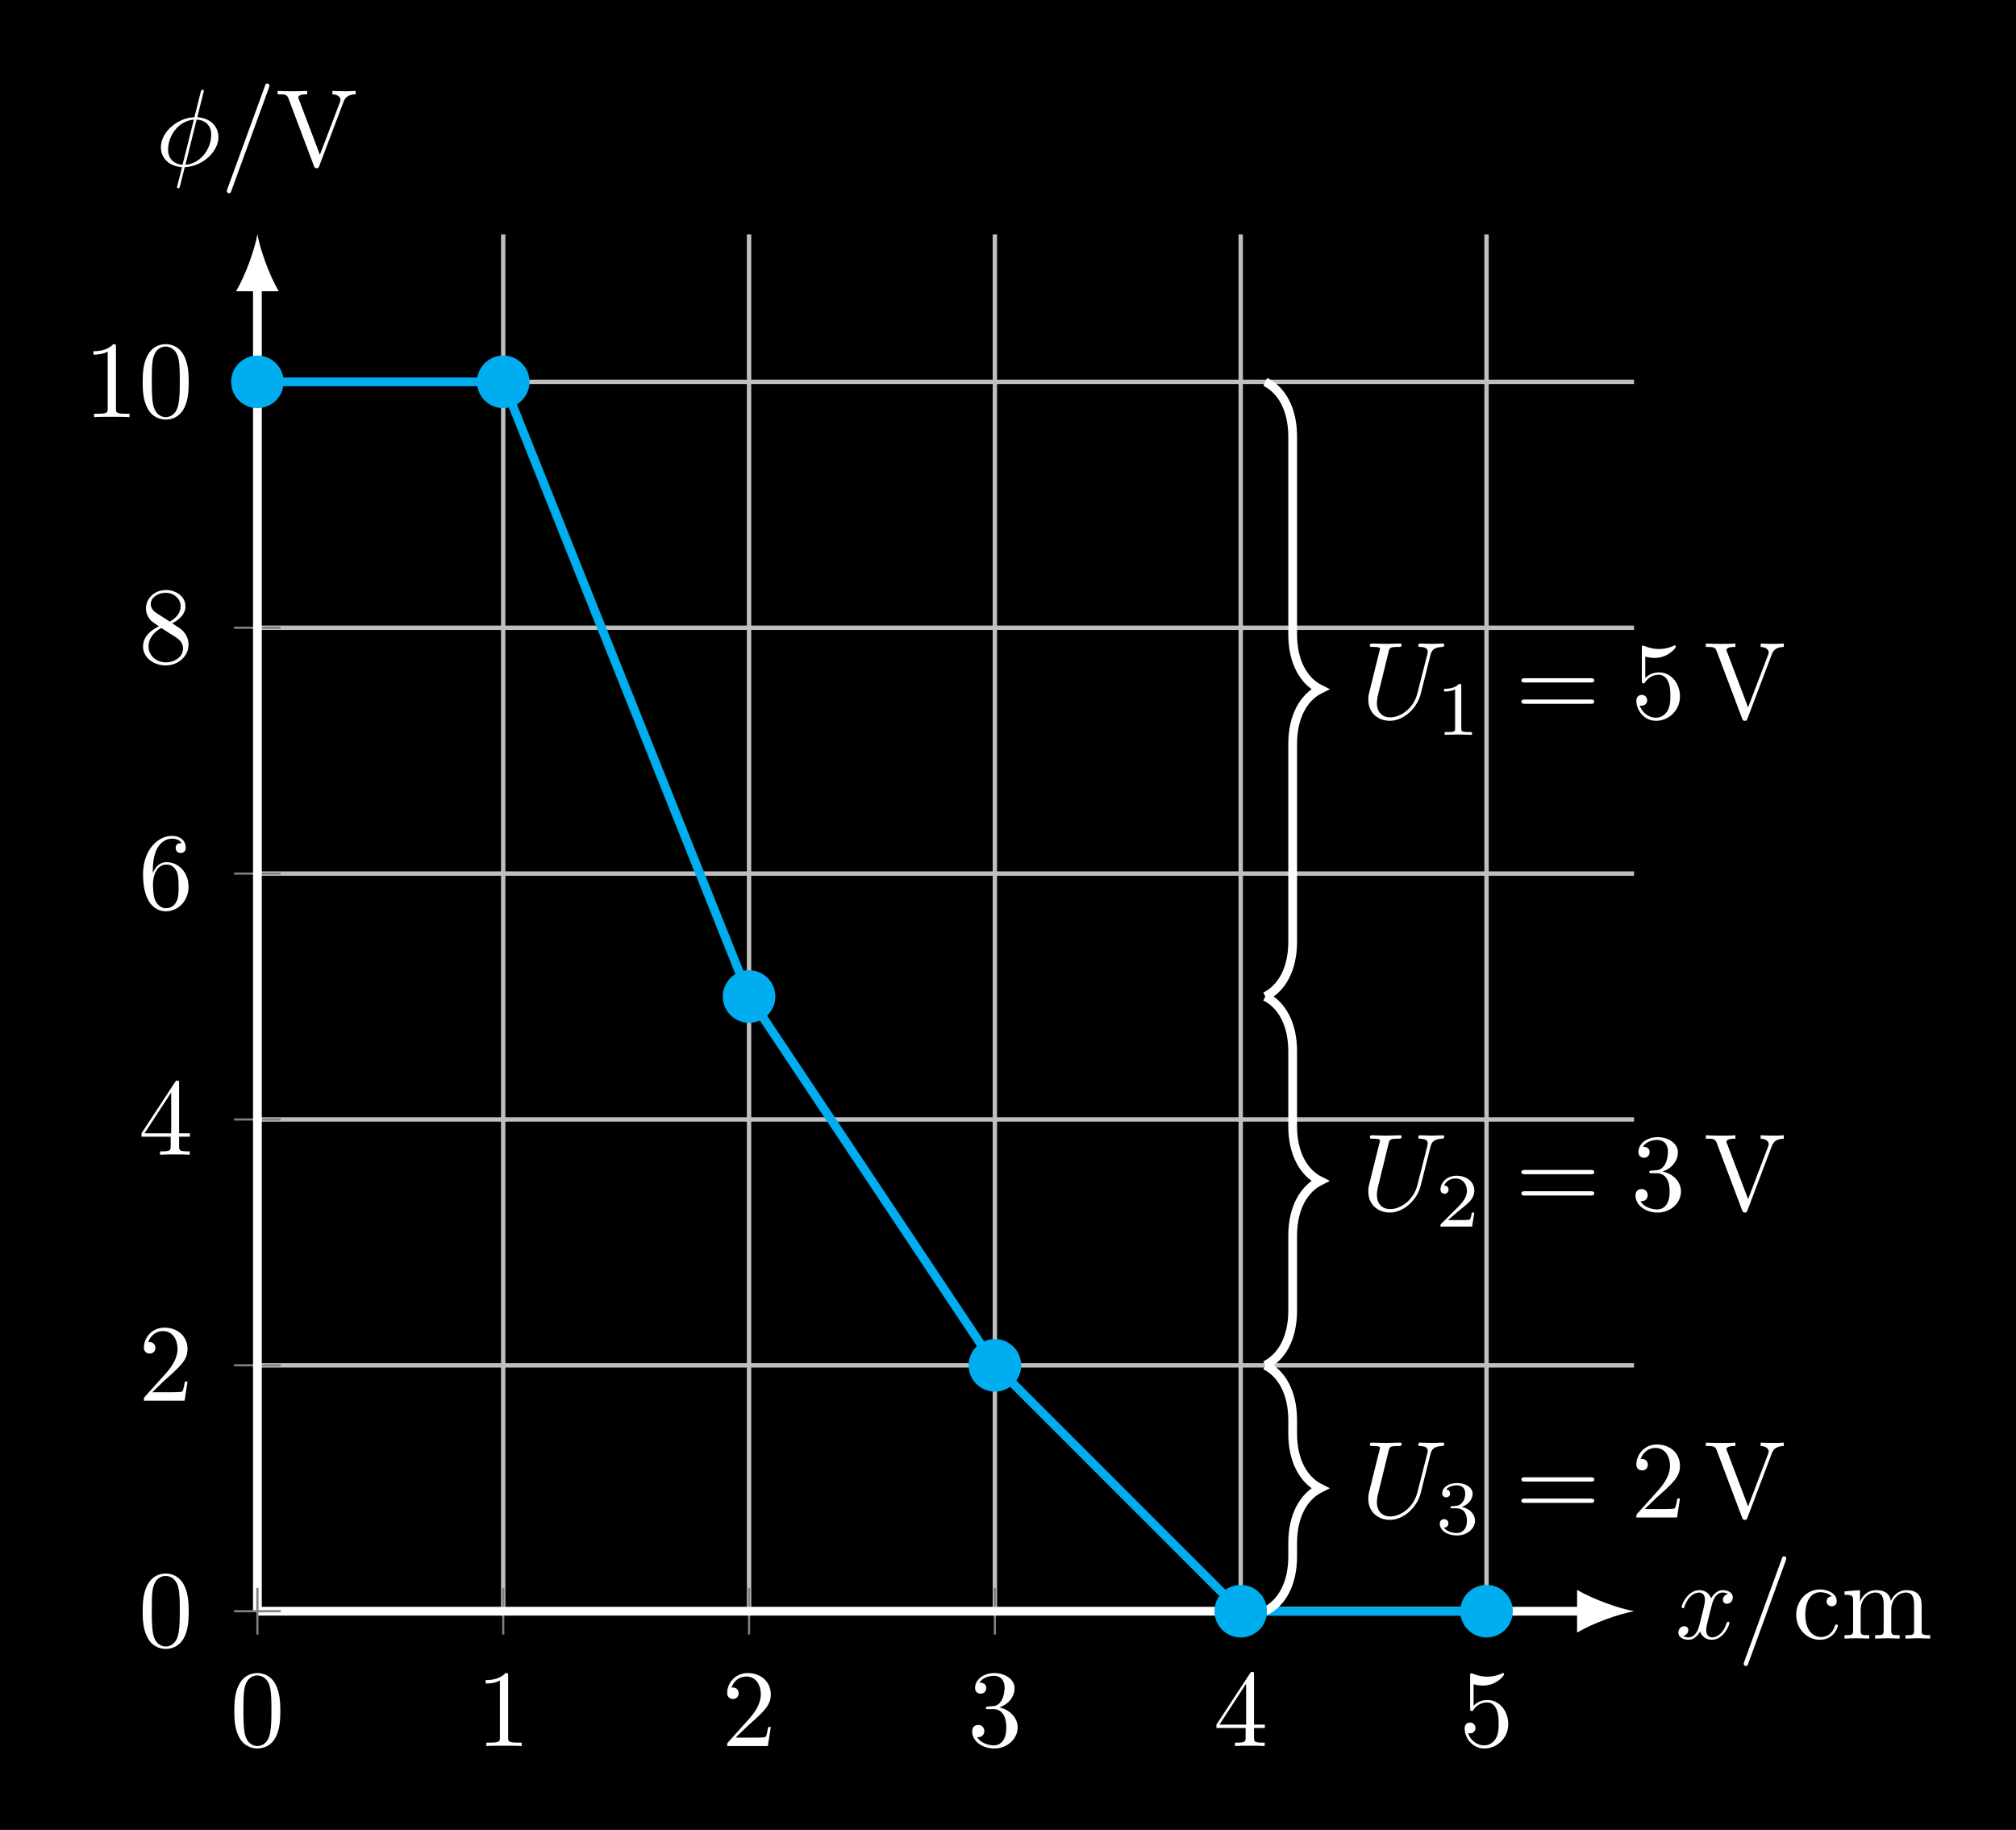
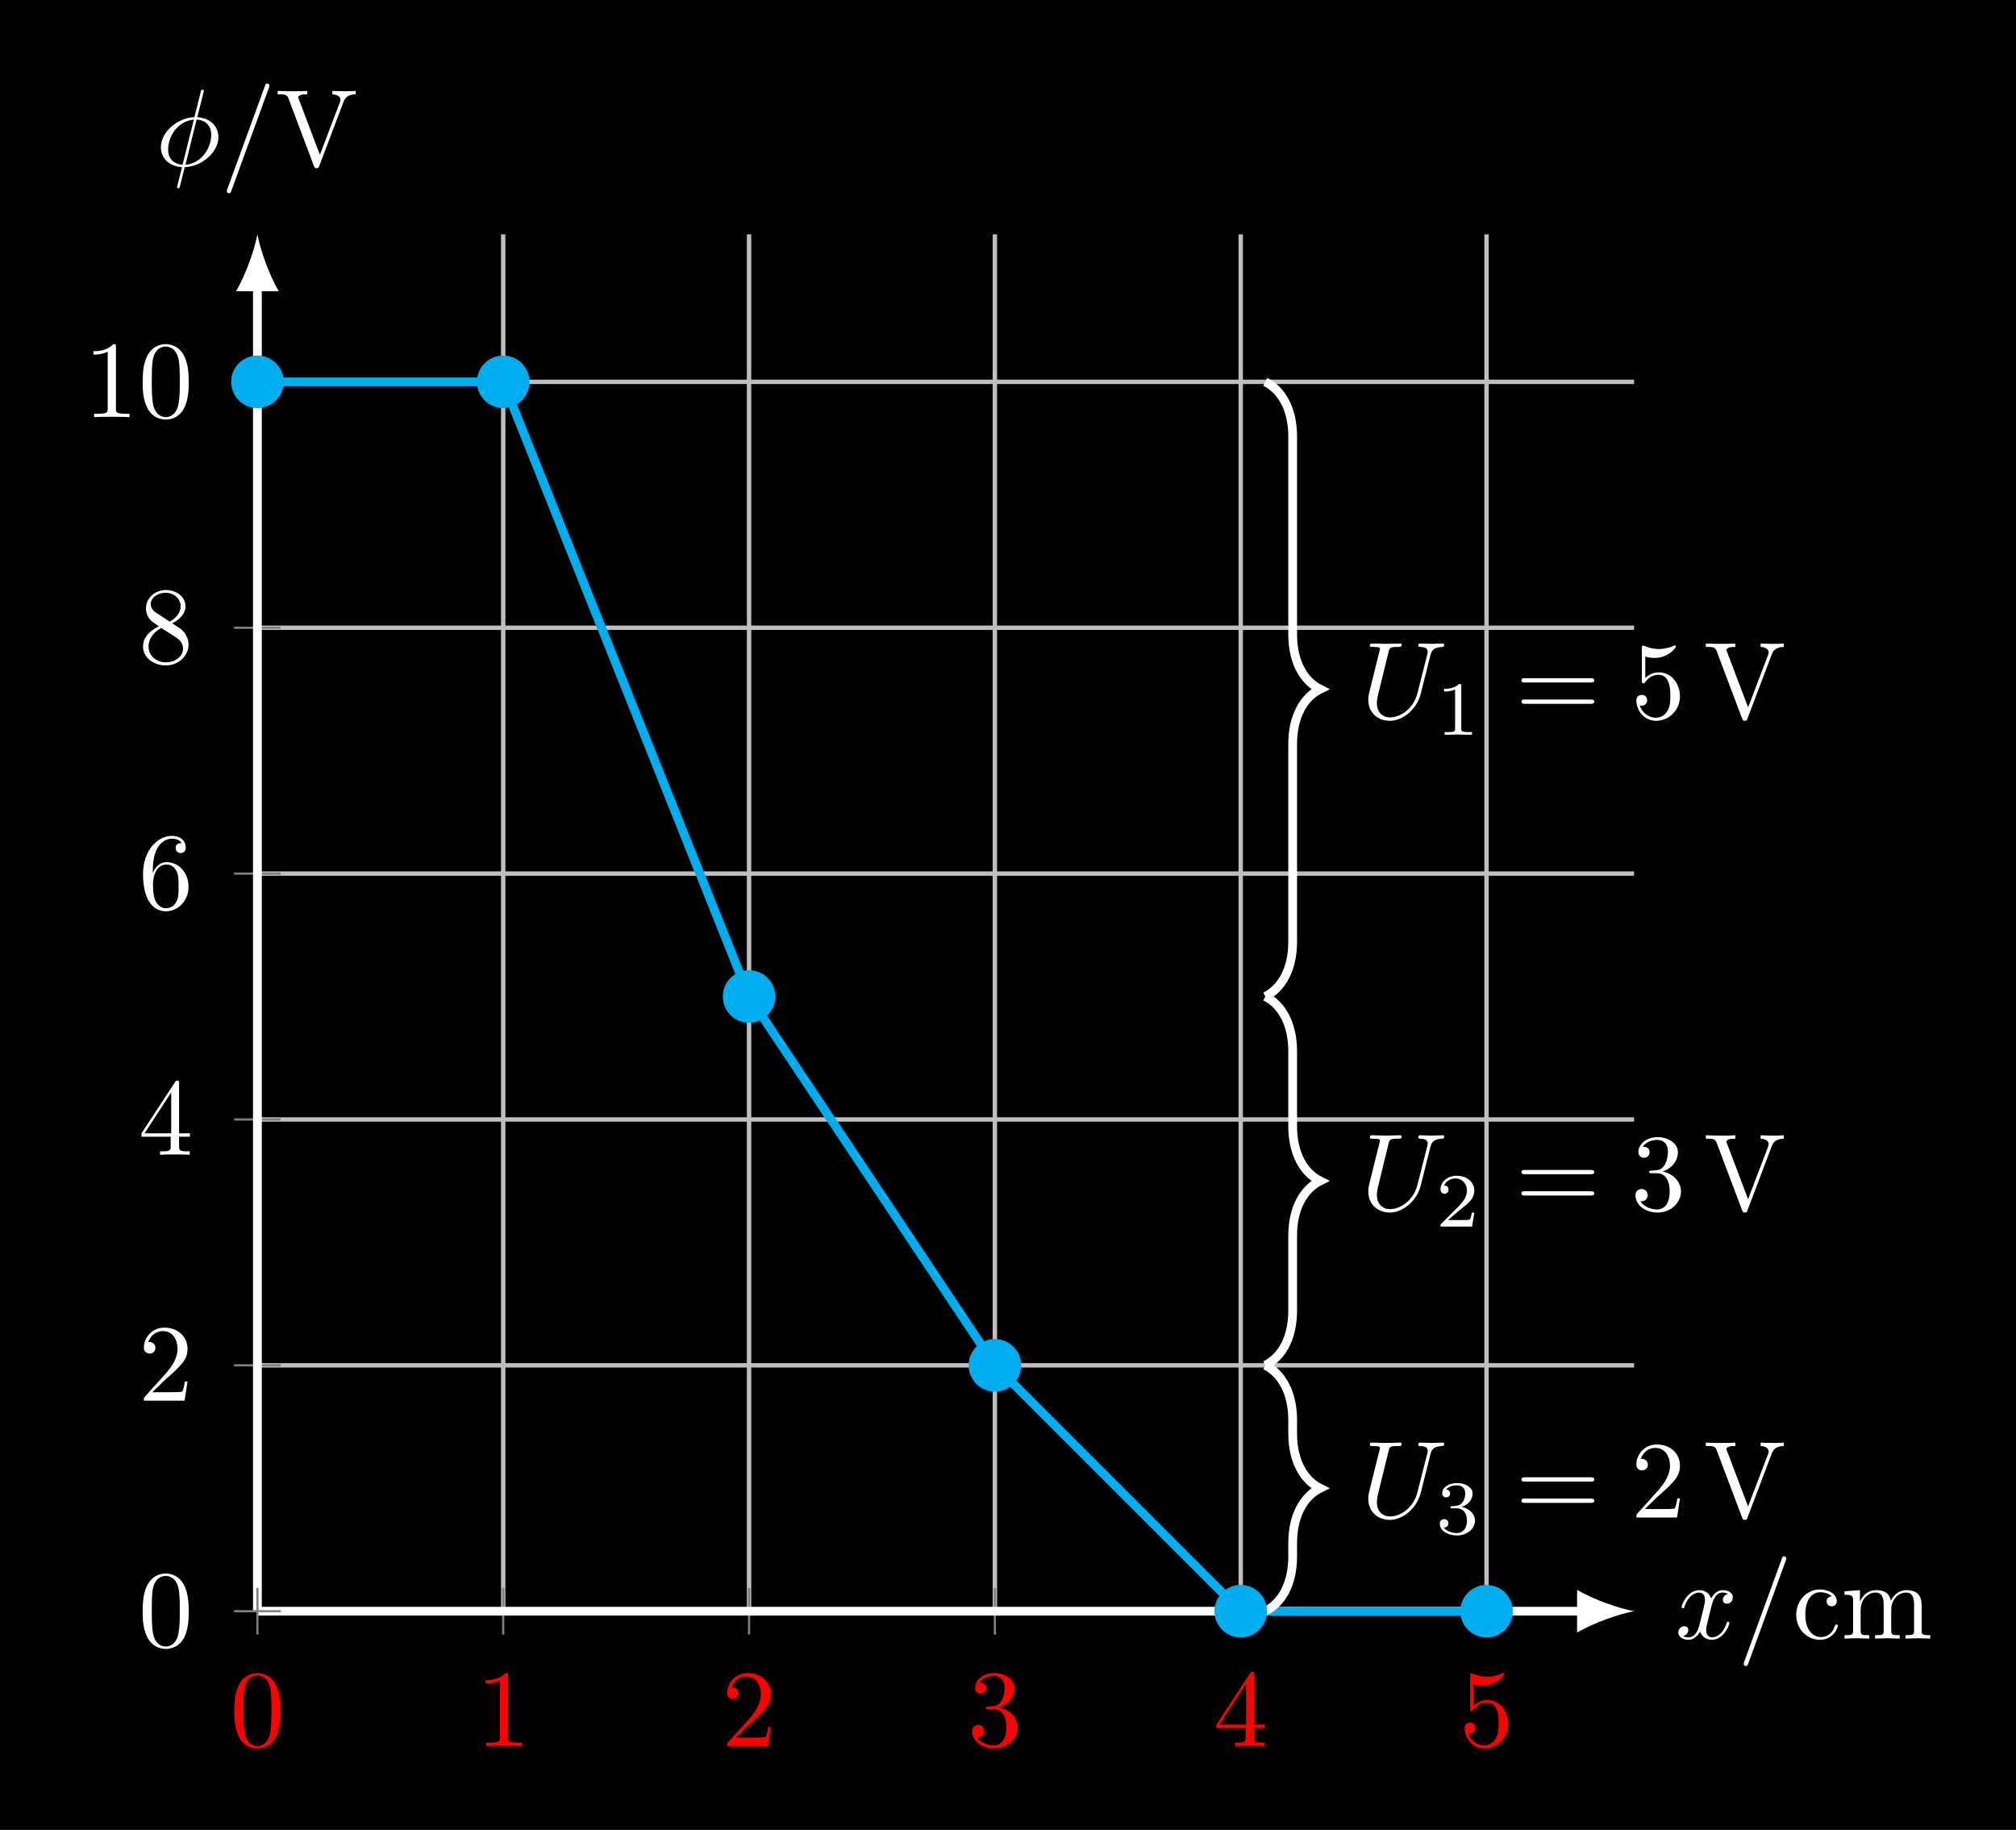
<svg xmlns="http://www.w3.org/2000/svg" xmlns:xlink="http://www.w3.org/1999/xlink" width="183.412pt" height="166.439pt" viewBox="0 0 183.412 166.439" version="1.1">
  <defs>
    <g>
      <symbol overflow="visible" id="glyph0-0">
        <path style="stroke:none;" d="" />
      </symbol>
      <symbol overflow="visible" id="glyph0-1">
        <path style="stroke:none;" d="M 2.938 -6.375 C 2.938 -6.625 2.938 -6.641 2.703 -6.641 C 2.078 -6 1.203 -6 0.891 -6 L 0.891 -5.688 C 1.094 -5.688 1.672 -5.688 2.188 -5.953 L 2.188 -0.781 C 2.188 -0.422 2.156 -0.312 1.266 -0.312 L 0.953 -0.312 L 0.953 0 C 1.297 -0.031 2.156 -0.031 2.562 -0.031 C 2.953 -0.031 3.828 -0.031 4.172 0 L 4.172 -0.312 L 3.859 -0.312 C 2.953 -0.312 2.938 -0.422 2.938 -0.781 Z M 2.938 -6.375 " />
      </symbol>
      <symbol overflow="visible" id="glyph0-2">
        <path style="stroke:none;" d="M 1.266 -0.766 L 2.328 -1.797 C 3.875 -3.172 4.469 -3.703 4.469 -4.703 C 4.469 -5.844 3.578 -6.641 2.359 -6.641 C 1.234 -6.641 0.5 -5.719 0.5 -4.828 C 0.5 -4.281 1 -4.281 1.031 -4.281 C 1.203 -4.281 1.547 -4.391 1.547 -4.812 C 1.547 -5.062 1.359 -5.328 1.016 -5.328 C 0.938 -5.328 0.922 -5.328 0.891 -5.312 C 1.109 -5.969 1.656 -6.328 2.234 -6.328 C 3.141 -6.328 3.562 -5.516 3.562 -4.703 C 3.562 -3.906 3.078 -3.125 2.516 -2.5 L 0.609 -0.375 C 0.5 -0.266 0.5 -0.234 0.5 0 L 4.203 0 L 4.469 -1.734 L 4.234 -1.734 C 4.172 -1.438 4.109 -1 4 -0.844 C 3.938 -0.766 3.281 -0.766 3.062 -0.766 Z M 1.266 -0.766 " />
      </symbol>
      <symbol overflow="visible" id="glyph0-3">
        <path style="stroke:none;" d="M 2.891 -3.516 C 3.703 -3.781 4.281 -4.469 4.281 -5.266 C 4.281 -6.078 3.406 -6.641 2.453 -6.641 C 1.453 -6.641 0.688 -6.047 0.688 -5.281 C 0.688 -4.953 0.906 -4.766 1.203 -4.766 C 1.5 -4.766 1.703 -4.984 1.703 -5.281 C 1.703 -5.766 1.234 -5.766 1.094 -5.766 C 1.391 -6.266 2.047 -6.391 2.406 -6.391 C 2.828 -6.391 3.375 -6.172 3.375 -5.281 C 3.375 -5.156 3.344 -4.578 3.094 -4.141 C 2.797 -3.656 2.453 -3.625 2.203 -3.625 C 2.125 -3.609 1.891 -3.594 1.812 -3.594 C 1.734 -3.578 1.672 -3.562 1.672 -3.469 C 1.672 -3.359 1.734 -3.359 1.906 -3.359 L 2.344 -3.359 C 3.156 -3.359 3.531 -2.688 3.531 -1.703 C 3.531 -0.344 2.844 -0.062 2.406 -0.062 C 1.969 -0.062 1.219 -0.234 0.875 -0.812 C 1.219 -0.766 1.531 -0.984 1.531 -1.359 C 1.531 -1.719 1.266 -1.922 0.984 -1.922 C 0.734 -1.922 0.422 -1.781 0.422 -1.344 C 0.422 -0.438 1.344 0.219 2.438 0.219 C 3.656 0.219 4.562 -0.688 4.562 -1.703 C 4.562 -2.516 3.922 -3.297 2.891 -3.516 Z M 2.891 -3.516 " />
      </symbol>
      <symbol overflow="visible" id="glyph0-4">
        <path style="stroke:none;" d="M 2.938 -1.641 L 2.938 -0.781 C 2.938 -0.422 2.906 -0.312 2.172 -0.312 L 1.969 -0.312 L 1.969 0 C 2.375 -0.031 2.891 -0.031 3.312 -0.031 C 3.734 -0.031 4.25 -0.031 4.672 0 L 4.672 -0.312 L 4.453 -0.312 C 3.719 -0.312 3.703 -0.422 3.703 -0.781 L 3.703 -1.641 L 4.688 -1.641 L 4.688 -1.953 L 3.703 -1.953 L 3.703 -6.484 C 3.703 -6.688 3.703 -6.75 3.531 -6.75 C 3.453 -6.75 3.422 -6.75 3.344 -6.625 L 0.281 -1.953 L 0.281 -1.641 Z M 2.984 -1.953 L 0.562 -1.953 L 2.984 -5.672 Z M 2.984 -1.953 " />
      </symbol>
      <symbol overflow="visible" id="glyph0-5">
        <path style="stroke:none;" d="M 4.469 -2 C 4.469 -3.188 3.656 -4.188 2.578 -4.188 C 2.109 -4.188 1.672 -4.031 1.312 -3.672 L 1.312 -5.625 C 1.516 -5.562 1.844 -5.5 2.156 -5.5 C 3.391 -5.5 4.094 -6.406 4.094 -6.531 C 4.094 -6.594 4.062 -6.641 3.984 -6.641 C 3.984 -6.641 3.953 -6.641 3.906 -6.609 C 3.703 -6.516 3.219 -6.312 2.547 -6.312 C 2.156 -6.312 1.688 -6.391 1.219 -6.594 C 1.141 -6.625 1.125 -6.625 1.109 -6.625 C 1 -6.625 1 -6.547 1 -6.391 L 1 -3.438 C 1 -3.266 1 -3.188 1.141 -3.188 C 1.219 -3.188 1.234 -3.203 1.281 -3.266 C 1.391 -3.422 1.75 -3.969 2.562 -3.969 C 3.078 -3.969 3.328 -3.516 3.406 -3.328 C 3.562 -2.953 3.594 -2.578 3.594 -2.078 C 3.594 -1.719 3.594 -1.125 3.344 -0.703 C 3.109 -0.312 2.734 -0.062 2.281 -0.062 C 1.562 -0.062 0.984 -0.594 0.812 -1.172 C 0.844 -1.172 0.875 -1.156 0.984 -1.156 C 1.312 -1.156 1.484 -1.406 1.484 -1.641 C 1.484 -1.891 1.312 -2.141 0.984 -2.141 C 0.844 -2.141 0.5 -2.062 0.5 -1.609 C 0.5 -0.75 1.188 0.219 2.297 0.219 C 3.453 0.219 4.469 -0.734 4.469 -2 Z M 4.469 -2 " />
      </symbol>
      <symbol overflow="visible" id="glyph0-6">
        <path style="stroke:none;" d="M 1.312 -3.266 L 1.312 -3.516 C 1.312 -6.031 2.547 -6.391 3.062 -6.391 C 3.297 -6.391 3.719 -6.328 3.938 -5.984 C 3.781 -5.984 3.391 -5.984 3.391 -5.547 C 3.391 -5.234 3.625 -5.078 3.844 -5.078 C 4 -5.078 4.312 -5.172 4.312 -5.562 C 4.312 -6.156 3.875 -6.641 3.047 -6.641 C 1.766 -6.641 0.422 -5.359 0.422 -3.156 C 0.422 -0.484 1.578 0.219 2.5 0.219 C 3.609 0.219 4.562 -0.719 4.562 -2.031 C 4.562 -3.297 3.672 -4.25 2.562 -4.25 C 1.891 -4.25 1.516 -3.75 1.312 -3.266 Z M 2.5 -0.062 C 1.875 -0.062 1.578 -0.656 1.516 -0.812 C 1.328 -1.281 1.328 -2.078 1.328 -2.25 C 1.328 -3.031 1.656 -4.031 2.547 -4.031 C 2.719 -4.031 3.172 -4.031 3.484 -3.406 C 3.656 -3.047 3.656 -2.531 3.656 -2.047 C 3.656 -1.562 3.656 -1.062 3.484 -0.703 C 3.188 -0.109 2.734 -0.062 2.5 -0.062 Z M 2.5 -0.062 " />
      </symbol>
      <symbol overflow="visible" id="glyph0-7">
        <path style="stroke:none;" d="M 1.625 -4.562 C 1.172 -4.859 1.125 -5.188 1.125 -5.359 C 1.125 -5.969 1.781 -6.391 2.484 -6.391 C 3.203 -6.391 3.844 -5.875 3.844 -5.156 C 3.844 -4.578 3.453 -4.109 2.859 -3.766 Z M 3.078 -3.609 C 3.797 -3.984 4.281 -4.5 4.281 -5.156 C 4.281 -6.078 3.406 -6.641 2.5 -6.641 C 1.5 -6.641 0.688 -5.906 0.688 -4.969 C 0.688 -4.797 0.703 -4.344 1.125 -3.875 C 1.234 -3.766 1.609 -3.516 1.859 -3.344 C 1.281 -3.047 0.422 -2.5 0.422 -1.5 C 0.422 -0.453 1.438 0.219 2.484 0.219 C 3.609 0.219 4.562 -0.609 4.562 -1.672 C 4.562 -2.031 4.453 -2.484 4.062 -2.906 C 3.875 -3.109 3.719 -3.203 3.078 -3.609 Z M 2.078 -3.188 L 3.312 -2.406 C 3.594 -2.219 4.062 -1.922 4.062 -1.312 C 4.062 -0.578 3.312 -0.062 2.5 -0.062 C 1.641 -0.062 0.922 -0.672 0.922 -1.5 C 0.922 -2.078 1.234 -2.719 2.078 -3.188 Z M 2.078 -3.188 " />
      </symbol>
      <symbol overflow="visible" id="glyph0-8">
        <path style="stroke:none;" d="M 4.578 -3.188 C 4.578 -3.984 4.531 -4.781 4.188 -5.516 C 3.734 -6.484 2.906 -6.641 2.5 -6.641 C 1.891 -6.641 1.172 -6.375 0.75 -5.453 C 0.438 -4.766 0.391 -3.984 0.391 -3.188 C 0.391 -2.438 0.422 -1.547 0.844 -0.781 C 1.266 0.016 2 0.219 2.484 0.219 C 3.016 0.219 3.781 0.016 4.219 -0.938 C 4.531 -1.625 4.578 -2.406 4.578 -3.188 Z M 2.484 0 C 2.094 0 1.5 -0.25 1.328 -1.203 C 1.219 -1.797 1.219 -2.719 1.219 -3.312 C 1.219 -3.953 1.219 -4.609 1.297 -5.141 C 1.484 -6.328 2.234 -6.422 2.484 -6.422 C 2.812 -6.422 3.469 -6.234 3.656 -5.25 C 3.766 -4.688 3.766 -3.938 3.766 -3.312 C 3.766 -2.562 3.766 -1.891 3.656 -1.25 C 3.5 -0.297 2.938 0 2.484 0 Z M 2.484 0 " />
      </symbol>
      <symbol overflow="visible" id="glyph0-9">
        <path style="stroke:none;" d="M 6.844 -3.266 C 7 -3.266 7.188 -3.266 7.188 -3.453 C 7.188 -3.656 7 -3.656 6.859 -3.656 L 0.891 -3.656 C 0.75 -3.656 0.562 -3.656 0.562 -3.453 C 0.562 -3.266 0.75 -3.266 0.891 -3.266 Z M 6.859 -1.328 C 7 -1.328 7.188 -1.328 7.188 -1.531 C 7.188 -1.719 7 -1.719 6.844 -1.719 L 0.891 -1.719 C 0.75 -1.719 0.562 -1.719 0.562 -1.531 C 0.562 -1.328 0.75 -1.328 0.891 -1.328 Z M 6.859 -1.328 " />
      </symbol>
      <symbol overflow="visible" id="glyph0-10">
        <path style="stroke:none;" d="M 6.188 -5.828 C 6.328 -6.203 6.594 -6.484 7.281 -6.5 L 7.281 -6.812 C 6.969 -6.781 6.562 -6.781 6.312 -6.781 C 6.016 -6.781 5.438 -6.797 5.172 -6.812 L 5.172 -6.5 C 5.688 -6.484 5.906 -6.234 5.906 -6 C 5.906 -5.922 5.875 -5.859 5.859 -5.797 L 4.031 -1 L 2.125 -6.031 C 2.062 -6.172 2.062 -6.188 2.062 -6.203 C 2.062 -6.5 2.625 -6.5 2.875 -6.5 L 2.875 -6.812 C 2.516 -6.781 1.828 -6.781 1.453 -6.781 C 0.984 -6.781 0.547 -6.797 0.188 -6.812 L 0.188 -6.5 C 0.844 -6.5 1.031 -6.5 1.172 -6.125 L 3.484 0 C 3.547 0.188 3.594 0.219 3.734 0.219 C 3.891 0.219 3.922 0.172 3.969 0.031 Z M 6.188 -5.828 " />
      </symbol>
      <symbol overflow="visible" id="glyph0-11">
        <path style="stroke:none;" d="M 1.172 -2.172 C 1.172 -3.797 1.984 -4.219 2.516 -4.219 C 2.609 -4.219 3.234 -4.203 3.578 -3.844 C 3.172 -3.812 3.109 -3.516 3.109 -3.391 C 3.109 -3.125 3.297 -2.938 3.562 -2.938 C 3.828 -2.938 4.031 -3.094 4.031 -3.406 C 4.031 -4.078 3.266 -4.469 2.5 -4.469 C 1.25 -4.469 0.344 -3.391 0.344 -2.156 C 0.344 -0.875 1.328 0.109 2.484 0.109 C 3.812 0.109 4.141 -1.094 4.141 -1.188 C 4.141 -1.281 4.031 -1.281 4 -1.281 C 3.922 -1.281 3.891 -1.25 3.875 -1.188 C 3.594 -0.266 2.938 -0.141 2.578 -0.141 C 2.047 -0.141 1.172 -0.562 1.172 -2.172 Z M 1.172 -2.172 " />
      </symbol>
      <symbol overflow="visible" id="glyph0-12">
        <path style="stroke:none;" d="M 1.094 -3.422 L 1.094 -0.75 C 1.094 -0.312 0.984 -0.312 0.312 -0.312 L 0.312 0 C 0.672 -0.016 1.172 -0.031 1.453 -0.031 C 1.703 -0.031 2.219 -0.016 2.562 0 L 2.562 -0.312 C 1.891 -0.312 1.781 -0.312 1.781 -0.75 L 1.781 -2.594 C 1.781 -3.625 2.5 -4.188 3.125 -4.188 C 3.766 -4.188 3.875 -3.656 3.875 -3.078 L 3.875 -0.75 C 3.875 -0.312 3.766 -0.312 3.094 -0.312 L 3.094 0 C 3.438 -0.016 3.953 -0.031 4.219 -0.031 C 4.469 -0.031 5 -0.016 5.328 0 L 5.328 -0.312 C 4.672 -0.312 4.562 -0.312 4.562 -0.75 L 4.562 -2.594 C 4.562 -3.625 5.266 -4.188 5.906 -4.188 C 6.531 -4.188 6.641 -3.656 6.641 -3.078 L 6.641 -0.75 C 6.641 -0.312 6.531 -0.312 5.859 -0.312 L 5.859 0 C 6.203 -0.016 6.719 -0.031 6.984 -0.031 C 7.25 -0.031 7.766 -0.016 8.109 0 L 8.109 -0.312 C 7.594 -0.312 7.344 -0.312 7.328 -0.609 L 7.328 -2.516 C 7.328 -3.375 7.328 -3.672 7.016 -4.031 C 6.875 -4.203 6.547 -4.406 5.969 -4.406 C 5.141 -4.406 4.688 -3.812 4.531 -3.422 C 4.391 -4.297 3.656 -4.406 3.203 -4.406 C 2.469 -4.406 2 -3.984 1.719 -3.359 L 1.719 -4.406 L 0.312 -4.297 L 0.312 -3.984 C 1.016 -3.984 1.094 -3.922 1.094 -3.422 Z M 1.094 -3.422 " />
      </symbol>
      <symbol overflow="visible" id="glyph1-0">
        <path style="stroke:none;" d="" />
      </symbol>
      <symbol overflow="visible" id="glyph1-1">
        <path style="stroke:none;" d="M 6.328 -5.766 C 6.438 -6.172 6.609 -6.469 7.406 -6.5 C 7.453 -6.5 7.578 -6.516 7.578 -6.703 C 7.578 -6.703 7.578 -6.812 7.453 -6.812 C 7.125 -6.812 6.766 -6.781 6.438 -6.781 C 6.094 -6.781 5.719 -6.812 5.391 -6.812 C 5.328 -6.812 5.219 -6.812 5.219 -6.609 C 5.219 -6.5 5.312 -6.5 5.391 -6.5 C 5.969 -6.484 6.078 -6.281 6.078 -6.062 C 6.078 -6.031 6.047 -5.875 6.047 -5.859 L 5.141 -2.297 C 4.812 -0.953 3.656 -0.094 2.656 -0.094 C 1.984 -0.094 1.453 -0.531 1.453 -1.391 C 1.453 -1.406 1.453 -1.719 1.562 -2.156 L 2.516 -6.047 C 2.609 -6.406 2.625 -6.5 3.359 -6.5 C 3.625 -6.5 3.703 -6.5 3.703 -6.703 C 3.703 -6.812 3.594 -6.812 3.562 -6.812 C 3.281 -6.812 2.562 -6.781 2.281 -6.781 C 2 -6.781 1.281 -6.812 1 -6.812 C 0.922 -6.812 0.812 -6.812 0.812 -6.609 C 0.812 -6.5 0.891 -6.5 1.094 -6.5 C 1.109 -6.5 1.297 -6.5 1.469 -6.484 C 1.641 -6.453 1.734 -6.453 1.734 -6.312 C 1.734 -6.266 1.625 -5.844 1.562 -5.609 L 1.344 -4.734 C 1.25 -4.344 0.781 -2.469 0.734 -2.266 C 0.672 -2 0.672 -1.844 0.672 -1.688 C 0.672 -0.484 1.578 0.219 2.625 0.219 C 3.875 0.219 5.109 -0.906 5.438 -2.219 Z M 6.328 -5.766 " />
      </symbol>
      <symbol overflow="visible" id="glyph1-2">
        <path style="stroke:none;" d="M 3.328 -3.016 C 3.391 -3.266 3.625 -4.188 4.312 -4.188 C 4.359 -4.188 4.609 -4.188 4.812 -4.062 C 4.531 -4 4.344 -3.766 4.344 -3.516 C 4.344 -3.359 4.453 -3.172 4.719 -3.172 C 4.938 -3.172 5.25 -3.344 5.25 -3.75 C 5.25 -4.266 4.672 -4.406 4.328 -4.406 C 3.75 -4.406 3.406 -3.875 3.281 -3.656 C 3.031 -4.312 2.5 -4.406 2.203 -4.406 C 1.172 -4.406 0.594 -3.125 0.594 -2.875 C 0.594 -2.766 0.703 -2.766 0.719 -2.766 C 0.797 -2.766 0.828 -2.797 0.844 -2.875 C 1.188 -3.938 1.844 -4.188 2.188 -4.188 C 2.375 -4.188 2.719 -4.094 2.719 -3.516 C 2.719 -3.203 2.547 -2.547 2.188 -1.141 C 2.031 -0.531 1.672 -0.109 1.234 -0.109 C 1.172 -0.109 0.953 -0.109 0.734 -0.234 C 0.984 -0.297 1.203 -0.5 1.203 -0.781 C 1.203 -1.047 0.984 -1.125 0.844 -1.125 C 0.531 -1.125 0.297 -0.875 0.297 -0.547 C 0.297 -0.094 0.781 0.109 1.219 0.109 C 1.891 0.109 2.25 -0.594 2.266 -0.641 C 2.391 -0.281 2.75 0.109 3.344 0.109 C 4.375 0.109 4.938 -1.172 4.938 -1.422 C 4.938 -1.531 4.859 -1.531 4.828 -1.531 C 4.734 -1.531 4.719 -1.484 4.688 -1.422 C 4.359 -0.344 3.688 -0.109 3.375 -0.109 C 2.984 -0.109 2.828 -0.422 2.828 -0.766 C 2.828 -0.984 2.875 -1.203 2.984 -1.641 Z M 3.328 -3.016 " />
      </symbol>
      <symbol overflow="visible" id="glyph1-3">
        <path style="stroke:none;" d="M 4.375 -7.094 C 4.422 -7.234 4.422 -7.266 4.422 -7.281 C 4.422 -7.391 4.344 -7.484 4.234 -7.484 C 4.156 -7.484 4.094 -7.453 4.062 -7.391 L 0.594 2.109 C 0.547 2.25 0.547 2.281 0.547 2.297 C 0.547 2.406 0.641 2.5 0.75 2.5 C 0.875 2.5 0.906 2.422 0.969 2.25 Z M 4.375 -7.094 " />
      </symbol>
      <symbol overflow="visible" id="glyph1-4">
        <path style="stroke:none;" d="M 4.359 -6.672 C 4.359 -6.703 4.391 -6.812 4.391 -6.812 C 4.391 -6.828 4.391 -6.922 4.266 -6.922 C 4.172 -6.922 4.156 -6.891 4.109 -6.719 L 3.531 -4.422 C 1.953 -4.359 0.484 -3.047 0.484 -1.688 C 0.484 -0.734 1.188 0.047 2.406 0.125 C 2.328 0.422 2.25 0.75 2.172 1.062 C 2.047 1.531 1.953 1.906 1.953 1.938 C 1.953 2.031 2.031 2.047 2.078 2.047 C 2.125 2.047 2.141 2.031 2.172 2 C 2.188 1.984 2.25 1.75 2.281 1.609 L 2.656 0.125 C 4.266 0.062 5.719 -1.281 5.719 -2.609 C 5.719 -3.406 5.188 -4.312 3.797 -4.422 Z M 2.453 -0.094 C 1.859 -0.125 1.141 -0.484 1.141 -1.469 C 1.141 -2.672 2 -4.062 3.484 -4.203 Z M 3.734 -4.203 C 4.5 -4.156 5.062 -3.703 5.062 -2.828 C 5.062 -1.641 4.203 -0.219 2.719 -0.094 Z M 3.734 -4.203 " />
      </symbol>
      <symbol overflow="visible" id="glyph2-0">
        <path style="stroke:none;" d="" />
      </symbol>
      <symbol overflow="visible" id="glyph2-1">
        <path style="stroke:none;" d="M 2.328 -4.438 C 2.328 -4.625 2.328 -4.625 2.125 -4.625 C 1.672 -4.188 1.047 -4.188 0.766 -4.188 L 0.766 -3.938 C 0.922 -3.938 1.391 -3.938 1.766 -4.125 L 1.766 -0.578 C 1.766 -0.344 1.766 -0.25 1.078 -0.25 L 0.812 -0.25 L 0.812 0 C 0.938 0 1.797 -0.031 2.047 -0.031 C 2.266 -0.031 3.141 0 3.297 0 L 3.297 -0.25 L 3.031 -0.25 C 2.328 -0.25 2.328 -0.344 2.328 -0.578 Z M 2.328 -4.438 " />
      </symbol>
      <symbol overflow="visible" id="glyph2-2">
        <path style="stroke:none;" d="M 3.516 -1.266 L 3.281 -1.266 C 3.266 -1.109 3.188 -0.703 3.094 -0.641 C 3.047 -0.594 2.516 -0.594 2.406 -0.594 L 1.125 -0.594 C 1.859 -1.234 2.109 -1.438 2.516 -1.766 C 3.031 -2.172 3.516 -2.609 3.516 -3.266 C 3.516 -4.109 2.781 -4.625 1.891 -4.625 C 1.031 -4.625 0.438 -4.016 0.438 -3.375 C 0.438 -3.031 0.734 -2.984 0.812 -2.984 C 0.969 -2.984 1.172 -3.109 1.172 -3.359 C 1.172 -3.484 1.125 -3.734 0.766 -3.734 C 0.984 -4.219 1.453 -4.375 1.781 -4.375 C 2.484 -4.375 2.844 -3.828 2.844 -3.266 C 2.844 -2.656 2.406 -2.188 2.188 -1.938 L 0.516 -0.266 C 0.438 -0.203 0.438 -0.188 0.438 0 L 3.312 0 Z M 3.516 -1.266 " />
      </symbol>
      <symbol overflow="visible" id="glyph2-3">
        <path style="stroke:none;" d="M 1.906 -2.328 C 2.453 -2.328 2.844 -1.953 2.844 -1.203 C 2.844 -0.344 2.328 -0.078 1.938 -0.078 C 1.656 -0.078 1.031 -0.156 0.75 -0.578 C 1.078 -0.578 1.156 -0.812 1.156 -0.969 C 1.156 -1.188 0.984 -1.344 0.766 -1.344 C 0.578 -1.344 0.375 -1.219 0.375 -0.938 C 0.375 -0.281 1.094 0.141 1.938 0.141 C 2.906 0.141 3.578 -0.516 3.578 -1.203 C 3.578 -1.75 3.141 -2.297 2.375 -2.453 C 3.094 -2.719 3.359 -3.234 3.359 -3.672 C 3.359 -4.219 2.734 -4.625 1.953 -4.625 C 1.188 -4.625 0.594 -4.25 0.594 -3.688 C 0.594 -3.453 0.75 -3.328 0.953 -3.328 C 1.172 -3.328 1.312 -3.484 1.312 -3.672 C 1.312 -3.875 1.172 -4.031 0.953 -4.047 C 1.203 -4.344 1.672 -4.422 1.938 -4.422 C 2.25 -4.422 2.688 -4.266 2.688 -3.672 C 2.688 -3.375 2.594 -3.047 2.406 -2.844 C 2.188 -2.578 1.984 -2.562 1.641 -2.531 C 1.469 -2.516 1.453 -2.516 1.422 -2.516 C 1.406 -2.516 1.344 -2.5 1.344 -2.422 C 1.344 -2.328 1.406 -2.328 1.531 -2.328 Z M 1.906 -2.328 " />
      </symbol>
    </g>
    <clipPath id="clip1">
      <path d="M 0 0 L 183.41 0 L 183.41 166.438 L 0 166.438 Z M 0 0 " />
    </clipPath>
  </defs>
  <g id="surface1">
    <g clip-path="url(#clip1)" clip-rule="nonzero">
      <path style=" stroke:none;fill-rule:nonzero;fill:rgb(0%,0%,0%);fill-opacity:1;" d="M 0 166.438 L 0 0 L 183.414 0 L 183.414 166.438 Z M 0 166.438 " />
      <path style=" stroke:none;fill-rule:nonzero;fill:rgb(0%,0%,0%);fill-opacity:1;" d="M 0 166.438 L 0 0 L 183.414 0 L 183.414 166.438 Z M 0 166.438 " />
    </g>
    <path style="fill:none;stroke-width:0.399;stroke-linecap:butt;stroke-linejoin:miter;stroke:rgb(75%,75%,75%);stroke-opacity:1;stroke-miterlimit:10;" d="M 22.363 0.001 L 22.363 125.247 M 44.73 0.001 L 44.73 125.247 M 67.094 0.001 L 67.094 125.247 M 89.461 0.001 L 89.461 125.247 M 111.824 0.001 L 111.824 125.247 " transform="matrix(1,0,0,-1,23.418,146.563)" />
    <path style="fill:none;stroke-width:0.399;stroke-linecap:butt;stroke-linejoin:miter;stroke:rgb(75%,75%,75%);stroke-opacity:1;stroke-miterlimit:10;" d="M -0 22.368 L 125.246 22.368 M -0 44.731 L 125.246 44.731 M -0 67.098 L 125.246 67.098 M -0 89.461 L 125.246 89.461 M -0 111.829 L 125.246 111.829 " transform="matrix(1,0,0,-1,23.418,146.563)" />
    <path style="fill:none;stroke-width:0.199;stroke-linecap:butt;stroke-linejoin:miter;stroke:rgb(50%,50%,50%);stroke-opacity:1;stroke-miterlimit:10;" d="M 22.363 -2.124 L 22.363 2.126 M 44.73 -2.124 L 44.73 2.126 M 67.094 -2.124 L 67.094 2.126 M 89.461 -2.124 L 89.461 2.126 M 111.824 -2.124 L 111.824 2.126 " transform="matrix(1,0,0,-1,23.418,146.563)" />
    <path style="fill:none;stroke-width:0.199;stroke-linecap:butt;stroke-linejoin:miter;stroke:rgb(50%,50%,50%);stroke-opacity:1;stroke-miterlimit:10;" d="M -2.125 22.368 L 2.125 22.368 M -2.125 44.731 L 2.125 44.731 M -2.125 67.098 L 2.125 67.098 M -2.125 89.461 L 2.125 89.461 M -2.125 111.829 L 2.125 111.829 " transform="matrix(1,0,0,-1,23.418,146.563)" />
    <path style="fill:none;stroke-width:0.797;stroke-linecap:butt;stroke-linejoin:miter;stroke:rgb(100%,100%,100%);stroke-opacity:1;stroke-miterlimit:10;" d="M -0 0.001 L 120.582 0.001 " transform="matrix(1,0,0,-1,23.418,146.563)" />
    <path style=" stroke:none;fill-rule:nonzero;fill:rgb(100%,100%,100%);fill-opacity:1;" d="M 148.664 146.562 C 147.281 146.305 145.035 145.527 143.48 144.621 L 143.48 148.504 C 145.035 147.598 147.281 146.82 148.664 146.562 " />
    <path style="fill:none;stroke-width:0.797;stroke-linecap:butt;stroke-linejoin:miter;stroke:rgb(100%,100%,100%);stroke-opacity:1;stroke-miterlimit:10;" d="M -0 0.001 L -0 120.586 " transform="matrix(1,0,0,-1,23.418,146.563)" />
    <path style=" stroke:none;fill-rule:nonzero;fill:rgb(100%,100%,100%);fill-opacity:1;" d="M 23.418 21.316 C 23.16 22.695 22.383 24.941 21.477 26.496 L 25.359 26.496 C 24.453 24.941 23.676 22.695 23.418 21.316 " />
-     <g style="fill:rgb(100%,100%,100%);fill-opacity:1;">
+     <g style="fill:rgb(100%,0%,0%);fill-opacity:1;">
      <use xlink:href="#glyph0-1" x="43.292" y="158.829" />
    </g>
-     <g style="fill:rgb(100%,100%,100%);fill-opacity:1;">
+     <g style="fill:rgb(100%,0%,0%);fill-opacity:1;">
      <use xlink:href="#glyph0-2" x="65.657" y="158.829" />
    </g>
-     <g style="fill:rgb(100%,100%,100%);fill-opacity:1;">
+     <g style="fill:rgb(100%,0%,0%);fill-opacity:1;">
      <use xlink:href="#glyph0-3" x="88.022" y="158.829" />
    </g>
-     <g style="fill:rgb(100%,100%,100%);fill-opacity:1;">
+     <g style="fill:rgb(100%,0%,0%);fill-opacity:1;">
      <use xlink:href="#glyph0-4" x="110.386" y="158.829" />
    </g>
-     <g style="fill:rgb(100%,100%,100%);fill-opacity:1;">
+     <g style="fill:rgb(100%,0%,0%);fill-opacity:1;">
      <use xlink:href="#glyph0-5" x="132.751" y="158.829" />
    </g>
    <g style="fill:rgb(100%,100%,100%);fill-opacity:1;">
      <use xlink:href="#glyph0-2" x="12.591" y="127.408" />
    </g>
    <g style="fill:rgb(100%,100%,100%);fill-opacity:1;">
      <use xlink:href="#glyph0-4" x="12.591" y="105.043" />
    </g>
    <g style="fill:rgb(100%,100%,100%);fill-opacity:1;">
      <use xlink:href="#glyph0-6" x="12.591" y="82.677" />
    </g>
    <g style="fill:rgb(100%,100%,100%);fill-opacity:1;">
      <use xlink:href="#glyph0-7" x="12.591" y="60.312" />
    </g>
    <g style="fill:rgb(100%,100%,100%);fill-opacity:1;">
      <use xlink:href="#glyph0-1" x="7.61" y="37.946" />
      <use xlink:href="#glyph0-8" x="12.591" y="37.946" />
    </g>
    <path style="fill:none;stroke-width:0.199;stroke-linecap:butt;stroke-linejoin:miter;stroke:rgb(50%,50%,50%);stroke-opacity:1;stroke-miterlimit:10;" d="M -0 -2.124 L -0 2.126 " transform="matrix(1,0,0,-1,23.418,146.563)" />
-     <g style="fill:rgb(100%,100%,100%);fill-opacity:1;">
+     <g style="fill:rgb(100%,0%,0%);fill-opacity:1;">
      <use xlink:href="#glyph0-8" x="20.927" y="158.829" />
    </g>
    <path style="fill:none;stroke-width:0.199;stroke-linecap:butt;stroke-linejoin:miter;stroke:rgb(50%,50%,50%);stroke-opacity:1;stroke-miterlimit:10;" d="M -2.125 0.001 L 2.125 0.001 " transform="matrix(1,0,0,-1,23.418,146.563)" />
    <g style="fill:rgb(100%,100%,100%);fill-opacity:1;">
      <use xlink:href="#glyph0-8" x="12.591" y="149.774" />
    </g>
    <path style="fill:none;stroke-width:0.797;stroke-linecap:butt;stroke-linejoin:miter;stroke:rgb(0%,67.839%,93.729%);stroke-opacity:1;stroke-miterlimit:10;" d="M -0 111.829 L 22.363 111.829 L 44.73 55.915 L 67.094 22.368 L 89.461 0.001 L 111.824 0.001 " transform="matrix(1,0,0,-1,23.418,146.563)" />
    <path style="fill:none;stroke-width:0.797;stroke-linecap:butt;stroke-linejoin:miter;stroke:rgb(100%,100%,100%);stroke-opacity:1;stroke-miterlimit:10;" d="M 91.695 111.829 C 93.191 111.083 94.187 109.336 94.187 106.848 L 94.187 88.852 C 94.187 86.364 95.184 84.618 96.68 83.872 C 95.184 83.126 94.187 81.379 94.187 78.891 L 94.187 60.895 C 94.187 58.407 93.191 56.661 91.695 55.915 " transform="matrix(1,0,0,-1,23.418,146.563)" />
    <g style="fill:rgb(100%,100%,100%);fill-opacity:1;">
      <use xlink:href="#glyph1-1" x="123.814" y="65.349" />
    </g>
    <g style="fill:rgb(100%,100%,100%);fill-opacity:1;">
      <use xlink:href="#glyph2-1" x="130.616" y="66.843" />
    </g>
    <g style="fill:rgb(100%,100%,100%);fill-opacity:1;">
      <use xlink:href="#glyph0-9" x="137.853" y="65.349" />
    </g>
    <g style="fill:rgb(100%,100%,100%);fill-opacity:1;">
      <use xlink:href="#glyph0-5" x="148.372" y="65.349" />
    </g>
    <g style="fill:rgb(100%,100%,100%);fill-opacity:1;">
      <use xlink:href="#glyph0-10" x="155.007" y="65.349" />
    </g>
    <path style="fill:none;stroke-width:0.797;stroke-linecap:butt;stroke-linejoin:miter;stroke:rgb(100%,100%,100%);stroke-opacity:1;stroke-miterlimit:10;" d="M 91.695 55.915 C 93.191 55.168 94.187 53.422 94.187 50.934 L 94.187 44.122 C 94.187 41.629 95.184 39.887 96.68 39.141 C 95.184 38.391 94.187 36.649 94.187 34.157 L 94.187 27.348 C 94.187 24.856 93.191 23.114 91.695 22.368 " transform="matrix(1,0,0,-1,23.418,146.563)" />
    <g style="fill:rgb(100%,100%,100%);fill-opacity:1;">
      <use xlink:href="#glyph1-1" x="123.814" y="110.08" />
    </g>
    <g style="fill:rgb(100%,100%,100%);fill-opacity:1;">
      <use xlink:href="#glyph2-2" x="130.616" y="111.574" />
    </g>
    <g style="fill:rgb(100%,100%,100%);fill-opacity:1;">
      <use xlink:href="#glyph0-9" x="137.853" y="110.08" />
    </g>
    <g style="fill:rgb(100%,100%,100%);fill-opacity:1;">
      <use xlink:href="#glyph0-3" x="148.372" y="110.08" />
    </g>
    <g style="fill:rgb(100%,100%,100%);fill-opacity:1;">
      <use xlink:href="#glyph0-10" x="155.007" y="110.08" />
    </g>
    <path style="fill:none;stroke-width:0.797;stroke-linecap:butt;stroke-linejoin:miter;stroke:rgb(100%,100%,100%);stroke-opacity:1;stroke-miterlimit:10;" d="M 91.695 22.368 C 93.191 21.618 94.187 19.875 94.187 17.383 L 94.187 16.165 C 94.187 13.672 95.184 11.93 96.68 11.184 C 95.184 10.434 94.187 8.692 94.187 6.2 L 94.187 4.981 C 94.187 2.489 93.191 0.747 91.695 0.001 " transform="matrix(1,0,0,-1,23.418,146.563)" />
    <g style="fill:rgb(100%,100%,100%);fill-opacity:1;">
      <use xlink:href="#glyph1-1" x="123.814" y="138.037" />
    </g>
    <g style="fill:rgb(100%,100%,100%);fill-opacity:1;">
      <use xlink:href="#glyph2-3" x="130.616" y="139.531" />
    </g>
    <g style="fill:rgb(100%,100%,100%);fill-opacity:1;">
      <use xlink:href="#glyph0-9" x="137.853" y="138.037" />
    </g>
    <g style="fill:rgb(100%,100%,100%);fill-opacity:1;">
      <use xlink:href="#glyph0-2" x="148.372" y="138.037" />
    </g>
    <g style="fill:rgb(100%,100%,100%);fill-opacity:1;">
      <use xlink:href="#glyph0-10" x="155.007" y="138.037" />
    </g>
    <path style="fill-rule:nonzero;fill:rgb(0%,67.839%,93.729%);fill-opacity:1;stroke-width:0.797;stroke-linecap:butt;stroke-linejoin:miter;stroke:rgb(0%,67.839%,93.729%);stroke-opacity:1;stroke-miterlimit:10;" d="M 1.992 111.829 C 1.992 112.93 1.102 113.821 -0 113.821 C -1.102 113.821 -1.992 112.93 -1.992 111.829 C -1.992 110.727 -1.102 109.836 -0 109.836 C 1.102 109.836 1.992 110.727 1.992 111.829 Z M 1.992 111.829 " transform="matrix(1,0,0,-1,23.418,146.563)" />
    <path style="fill-rule:nonzero;fill:rgb(0%,67.839%,93.729%);fill-opacity:1;stroke-width:0.797;stroke-linecap:butt;stroke-linejoin:miter;stroke:rgb(0%,67.839%,93.729%);stroke-opacity:1;stroke-miterlimit:10;" d="M 24.359 111.829 C 24.359 112.93 23.465 113.821 22.363 113.821 C 21.266 113.821 20.371 112.93 20.371 111.829 C 20.371 110.727 21.266 109.836 22.363 109.836 C 23.465 109.836 24.359 110.727 24.359 111.829 Z M 24.359 111.829 " transform="matrix(1,0,0,-1,23.418,146.563)" />
    <path style="fill-rule:nonzero;fill:rgb(0%,67.839%,93.729%);fill-opacity:1;stroke-width:0.797;stroke-linecap:butt;stroke-linejoin:miter;stroke:rgb(0%,67.839%,93.729%);stroke-opacity:1;stroke-miterlimit:10;" d="M 46.723 55.915 C 46.723 57.016 45.832 57.907 44.73 57.907 C 43.629 57.907 42.738 57.016 42.738 55.915 C 42.738 54.813 43.629 53.922 44.73 53.922 C 45.832 53.922 46.723 54.813 46.723 55.915 Z M 46.723 55.915 " transform="matrix(1,0,0,-1,23.418,146.563)" />
    <path style="fill-rule:nonzero;fill:rgb(0%,67.839%,93.729%);fill-opacity:1;stroke-width:0.797;stroke-linecap:butt;stroke-linejoin:miter;stroke:rgb(0%,67.839%,93.729%);stroke-opacity:1;stroke-miterlimit:10;" d="M 69.09 22.368 C 69.09 23.465 68.195 24.36 67.094 24.36 C 65.996 24.36 65.102 23.465 65.102 22.368 C 65.102 21.266 65.996 20.372 67.094 20.372 C 68.195 20.372 69.09 21.266 69.09 22.368 Z M 69.09 22.368 " transform="matrix(1,0,0,-1,23.418,146.563)" />
    <path style="fill-rule:nonzero;fill:rgb(0%,67.839%,93.729%);fill-opacity:1;stroke-width:0.797;stroke-linecap:butt;stroke-linejoin:miter;stroke:rgb(0%,67.839%,93.729%);stroke-opacity:1;stroke-miterlimit:10;" d="M 91.453 0.001 C 91.453 1.102 90.562 1.993 89.461 1.993 C 88.359 1.993 87.469 1.102 87.469 0.001 C 87.469 -1.101 88.359 -1.992 89.461 -1.992 C 90.562 -1.992 91.453 -1.101 91.453 0.001 Z M 91.453 0.001 " transform="matrix(1,0,0,-1,23.418,146.563)" />
    <path style="fill-rule:nonzero;fill:rgb(0%,67.839%,93.729%);fill-opacity:1;stroke-width:0.797;stroke-linecap:butt;stroke-linejoin:miter;stroke:rgb(0%,67.839%,93.729%);stroke-opacity:1;stroke-miterlimit:10;" d="M 113.816 0.001 C 113.816 1.102 112.926 1.993 111.824 1.993 C 110.727 1.993 109.832 1.102 109.832 0.001 C 109.832 -1.101 110.727 -1.992 111.824 -1.992 C 112.926 -1.992 113.816 -1.101 113.816 0.001 Z M 113.816 0.001 " transform="matrix(1,0,0,-1,23.418,146.563)" />
    <g style="fill:rgb(100%,100%,100%);fill-opacity:1;">
      <use xlink:href="#glyph1-2" x="152.397" y="149.053" />
      <use xlink:href="#glyph1-3" x="158.091" y="149.053" />
    </g>
    <g style="fill:rgb(100%,100%,100%);fill-opacity:1;">
      <use xlink:href="#glyph0-11" x="163.072" y="149.053" />
      <use xlink:href="#glyph0-12" x="167.499" y="149.053" />
    </g>
    <g style="fill:rgb(100%,100%,100%);fill-opacity:1;">
      <use xlink:href="#glyph1-4" x="14.154" y="15.081" />
      <use xlink:href="#glyph1-3" x="20.09" y="15.081" />
    </g>
    <g style="fill:rgb(100%,100%,100%);fill-opacity:1;">
      <use xlink:href="#glyph0-10" x="25.071" y="15.081" />
    </g>
  </g>
</svg>
